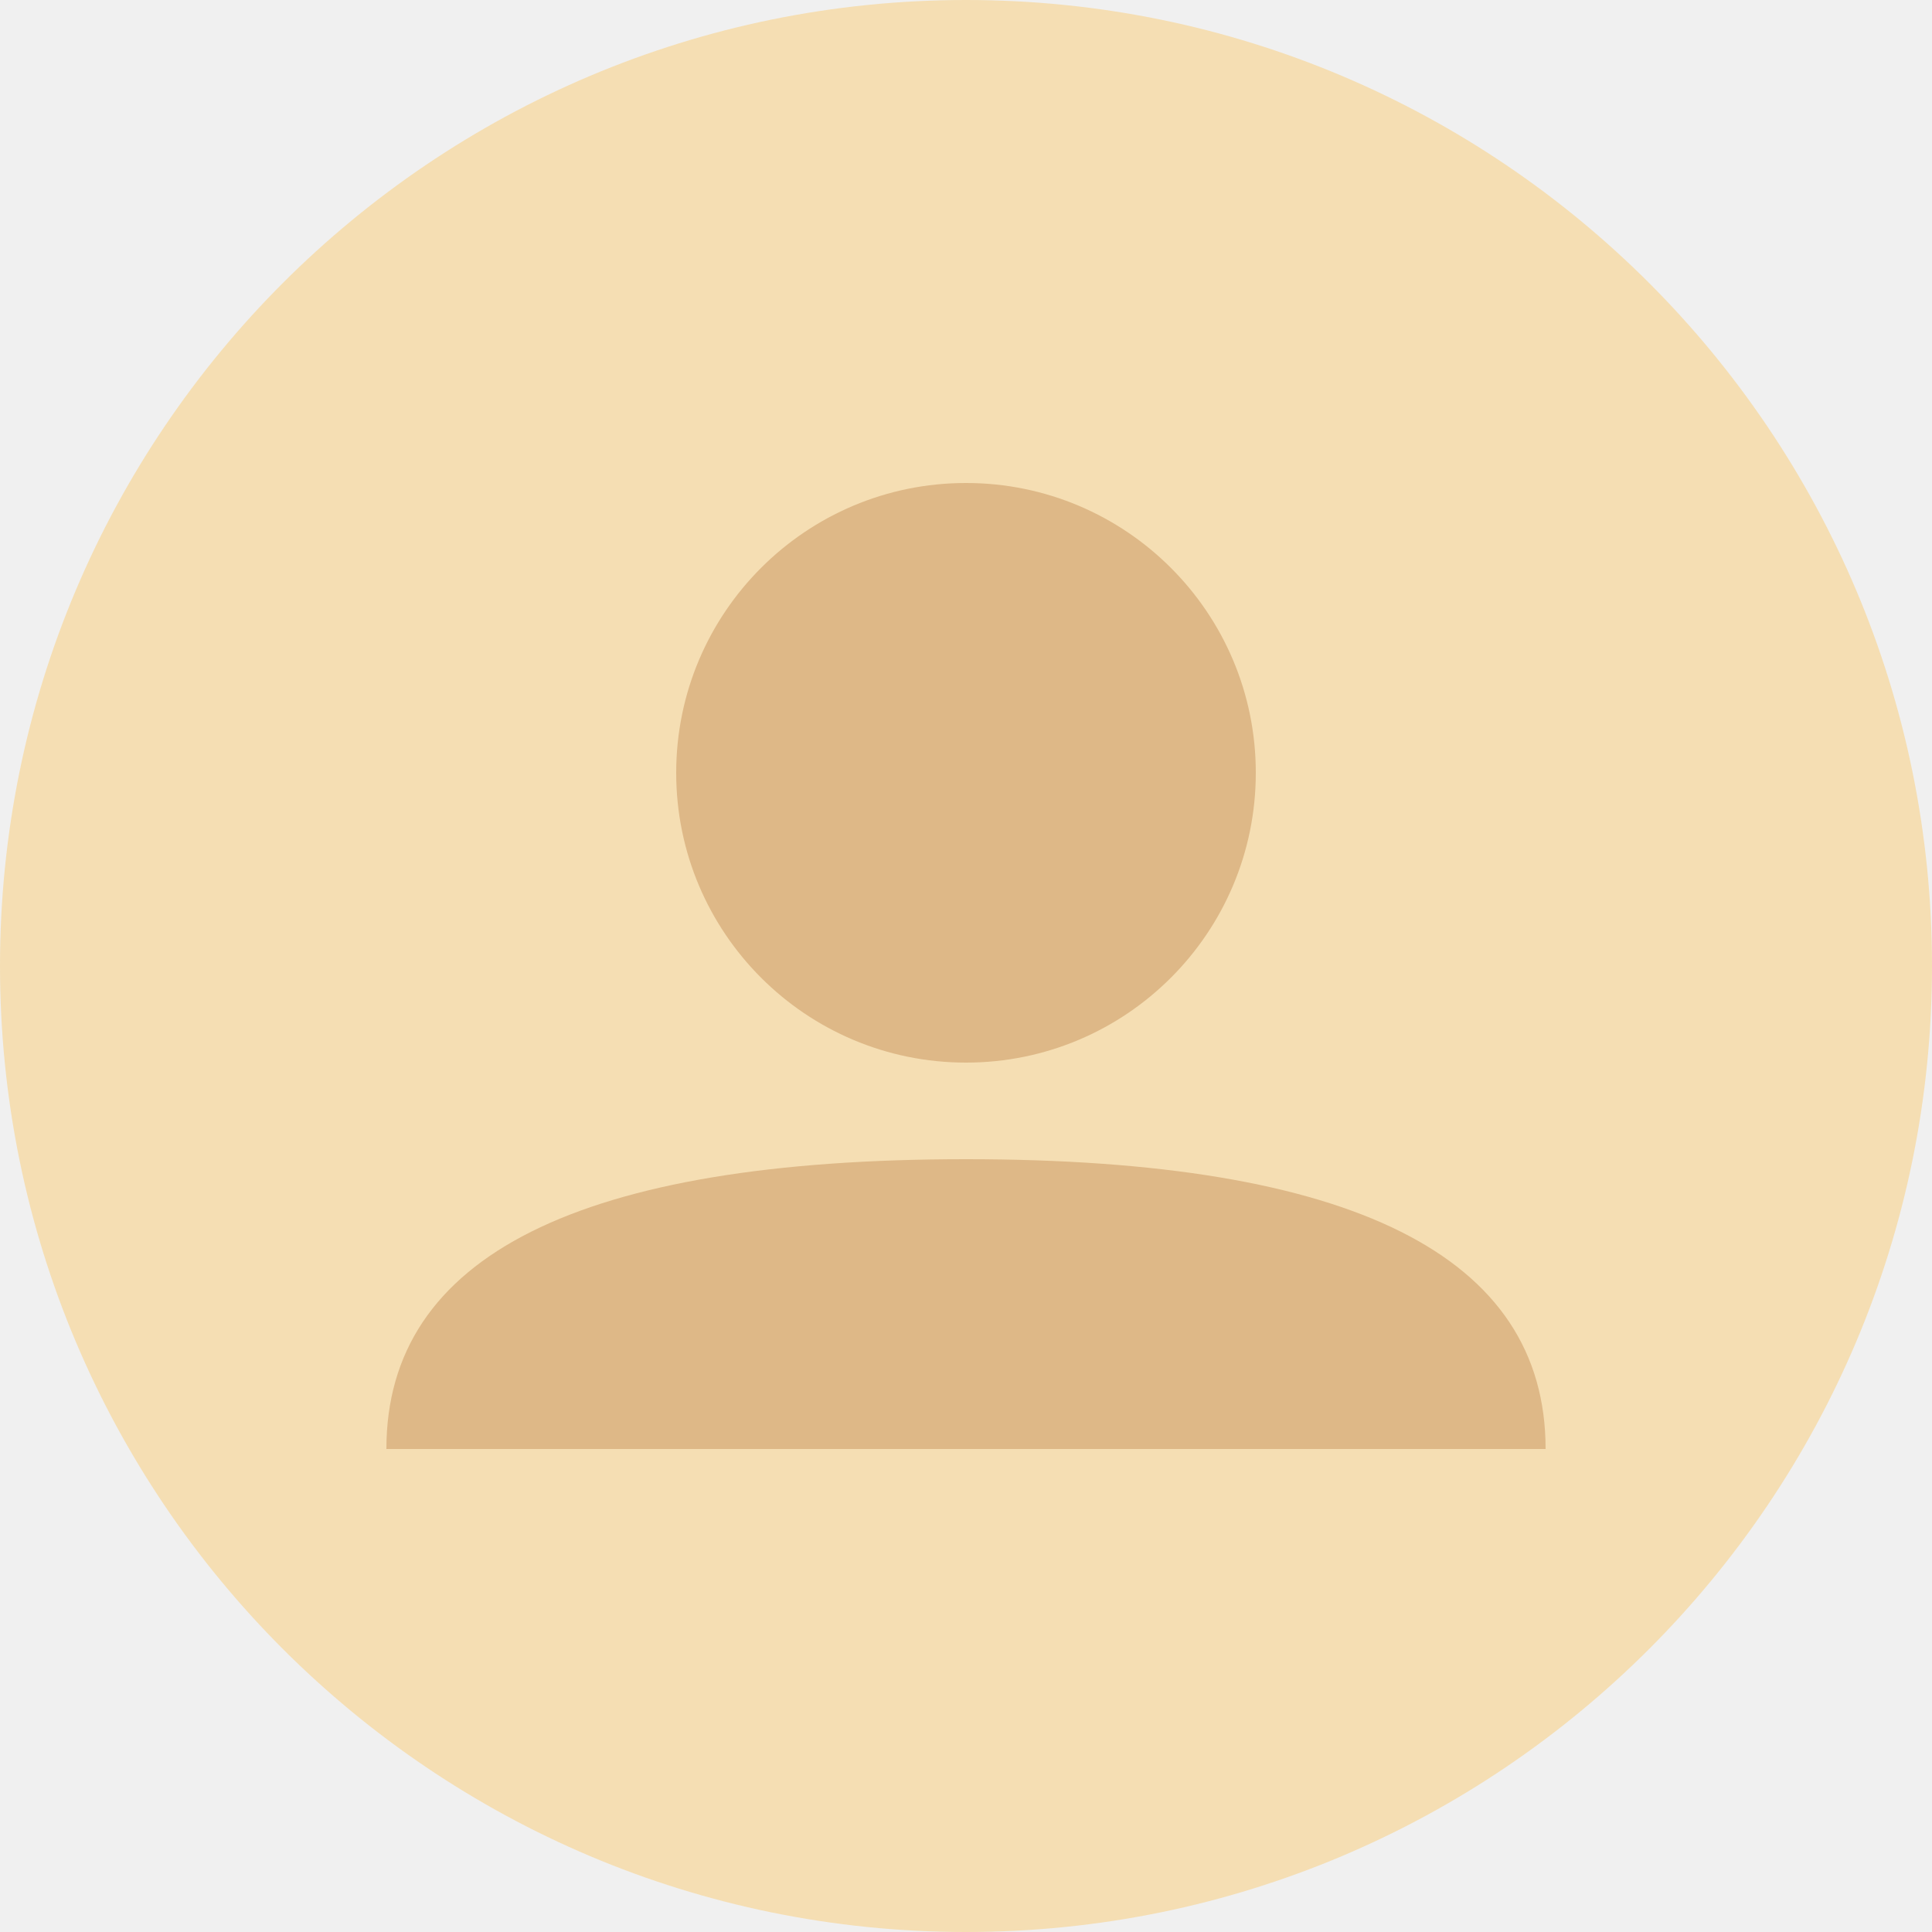
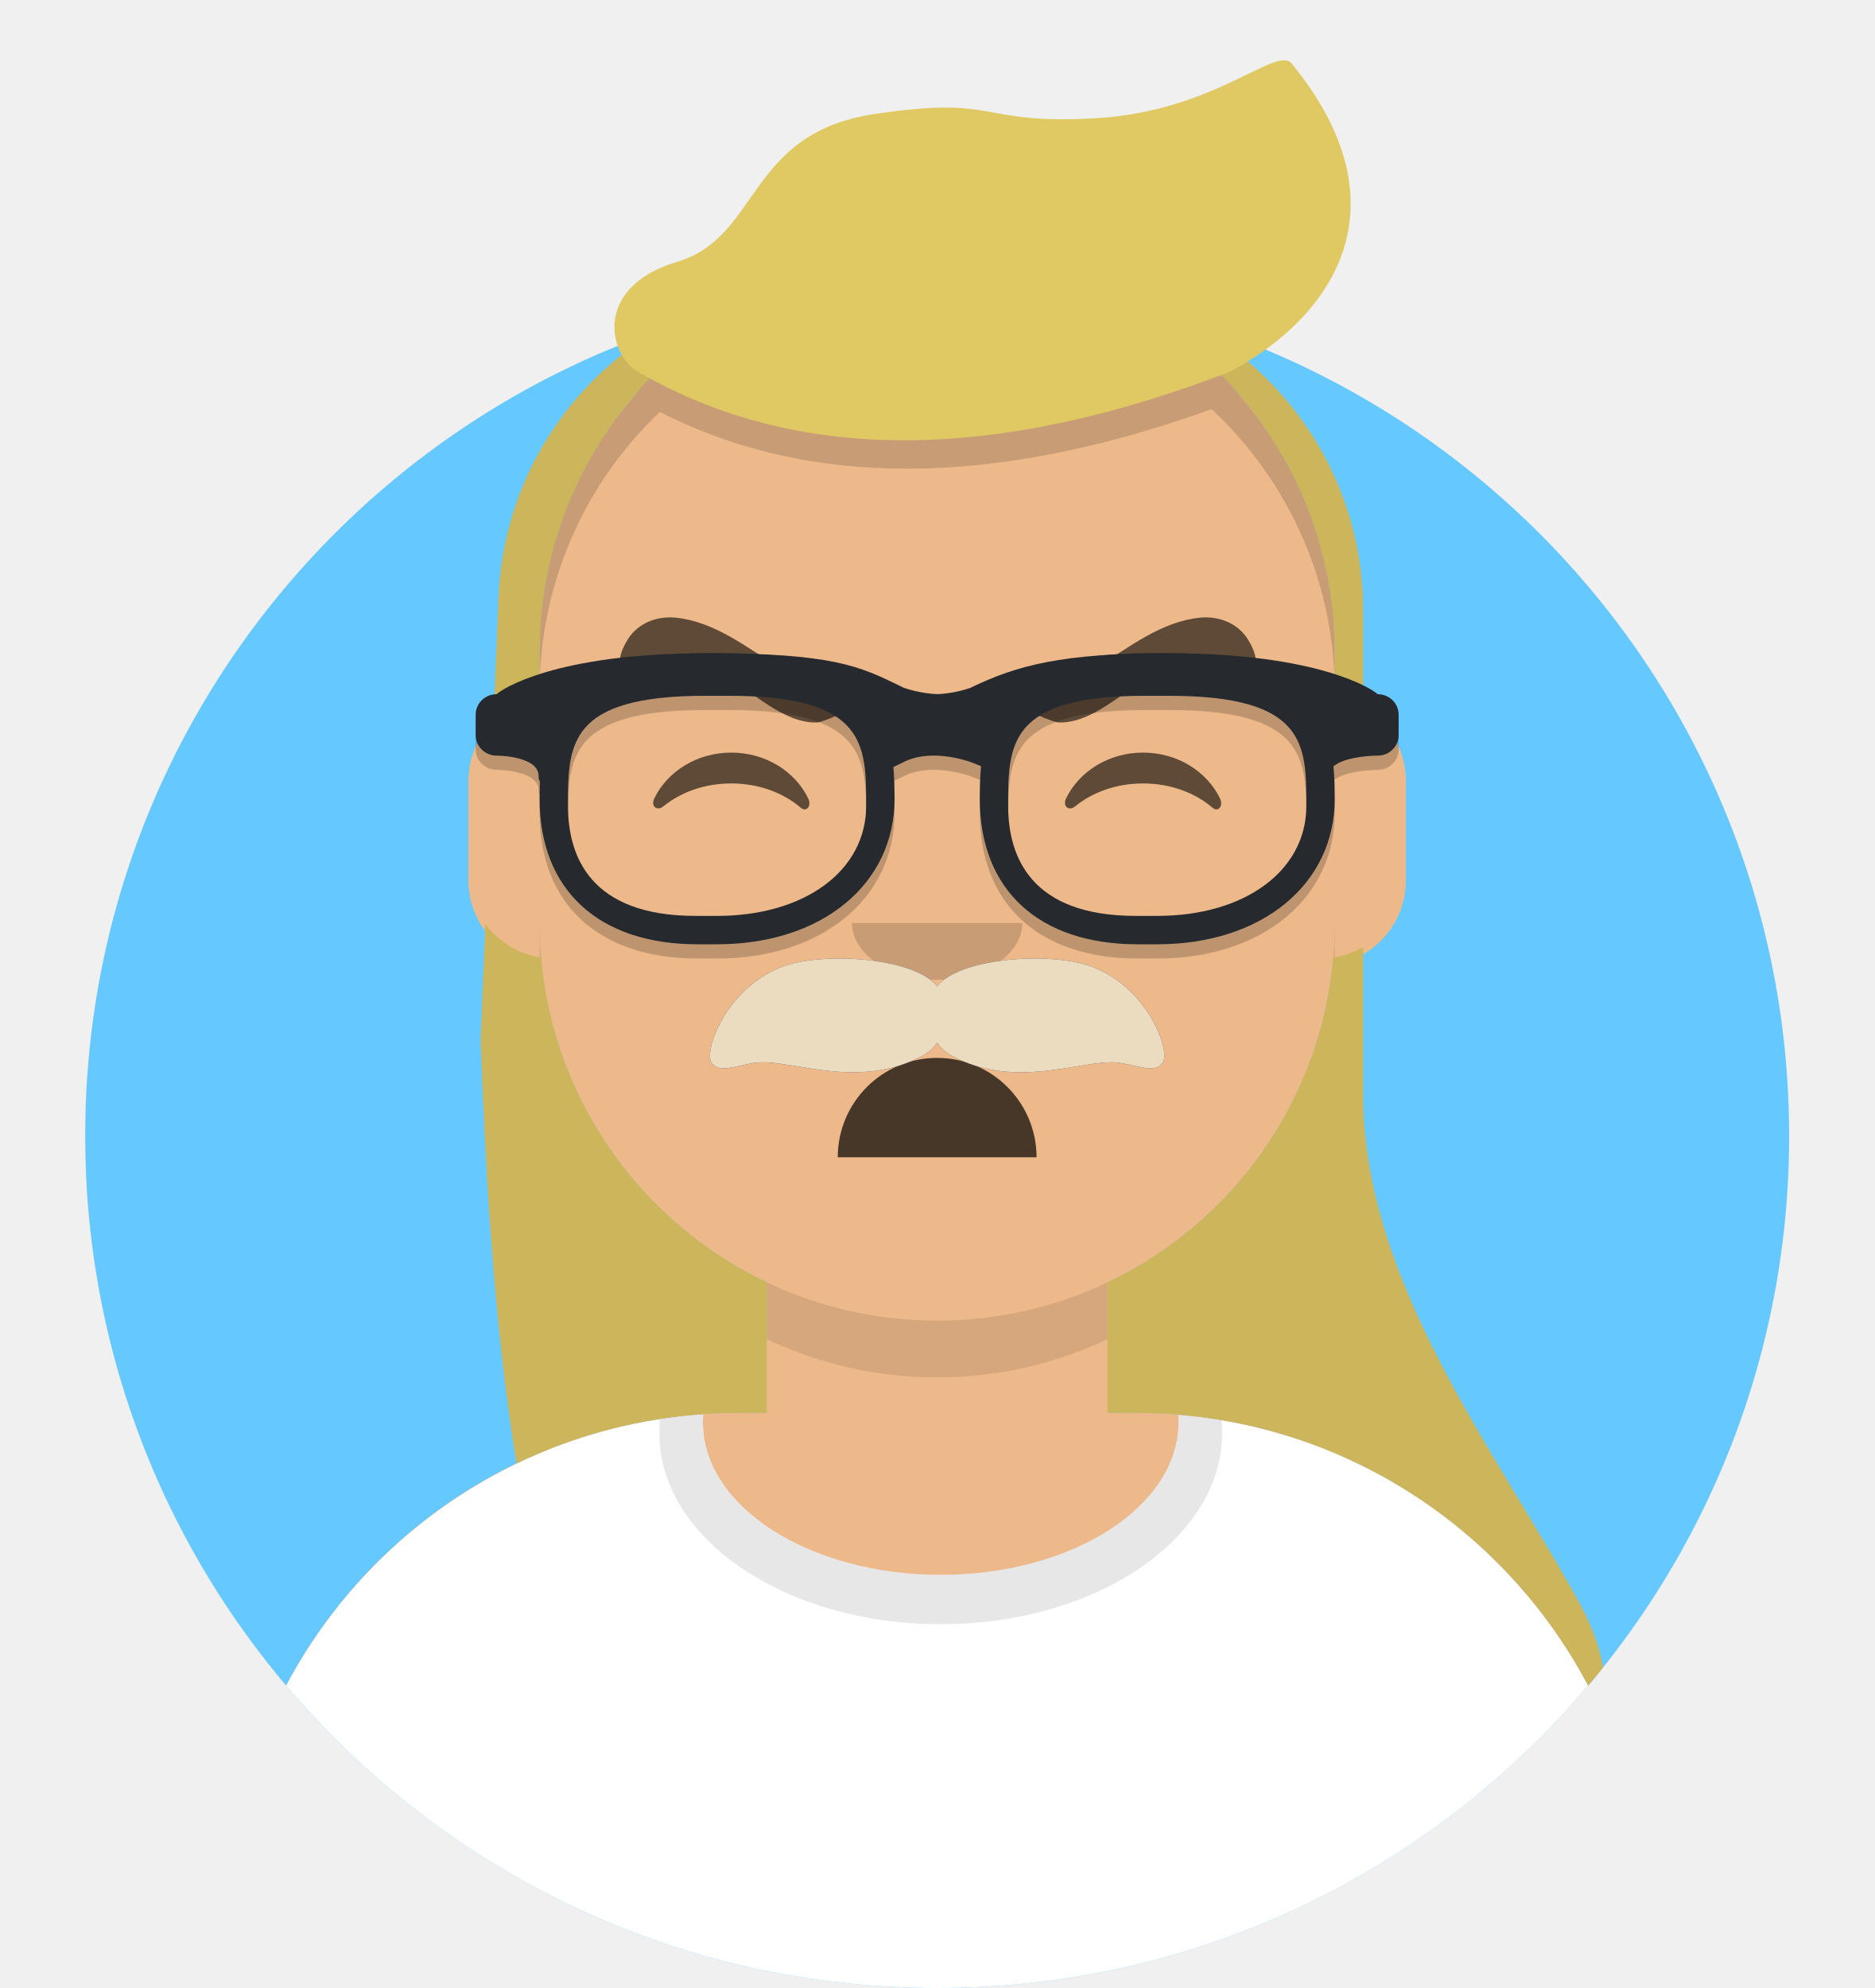
- <svg xmlns="http://www.w3.org/2000/svg" viewBox="0 0 100 100">
-   <circle cx="50" cy="50" r="50" fill="#F5DEB3" />
-   <circle cx="50" cy="40" r="15" fill="#DEB887" />
-   <path d="M 20 75 Q 20 60 50 60 Q 80 60 80 75" fill="#DEB887" />
+ <svg xmlns="http://www.w3.org/2000/svg" xmlns:xlink="http://www.w3.org/1999/xlink" width="264px" height="280px" viewBox="0 0 264 280" version="1.1">
+   <defs>
+     <circle id="react-path-1" cx="120" cy="120" r="120" />
+     <path d="M12,160 C12,226.274 65.726,280 132,280 C198.274,280 252,226.274 252,160 L264,160 L264,-1.42108547e-14 L-3.19744231e-14,-1.42108547e-14 L-3.19744231e-14,160 L12,160 Z" id="react-path-2" />
+     <path d="M124,144.611 L124,163 L128,163 L128,163 C167.765,163 200,195.235 200,235 L200,244 L0,244 L0,235 C-4.86974701e-15,195.235 32.235,163 72,163 L72,163 L76,163 L76,144.611 C58.763,136.422 46.372,119.687 44.305,99.881 C38.48,99.058 34,94.052 34,88 L34,74 C34,68.054 38.325,63.118 44,62.166 L44,56 L44,56 C44,25.072 69.072,5.68137151e-15 100,0 L100,0 L100,0 C130.928,-5.68137151e-15 156,25.072 156,56 L156,62.166 C161.675,63.118 166,68.054 166,74 L166,88 C166,94.052 161.52,99.058 155.695,99.881 C153.628,119.687 141.237,136.422 124,144.611 Z" id="react-path-3" />
+   </defs>
+   <g id="Avataaar" stroke="none" stroke-width="1" fill="none" fill-rule="evenodd">
+     <g transform="translate(-825, -1100)" id="Avataaar/Circle">
+       <g transform="translate(825, 1100)">
+         <g id="Circle" stroke-width="1" fill-rule="evenodd" transform="translate(12, 40)">
+           <mask id="react-mask-4" fill="white">
+             <use xlink:href="#react-path-1" />
+           </mask>
+           <use id="Circle-Background" fill="#E6E6E6" xlink:href="#react-path-1" />
+           <g id="Color/Palette/Blue-01" mask="url(#react-mask-4)" fill="#65C9FF">
+             <rect id="🖍Color" x="0" y="0" width="240" height="240" />
+           </g>
+         </g>
+         <mask id="react-mask-5" fill="white">
+           <use xlink:href="#react-path-2" />
+         </mask>
+         <g id="Mask" />
+         <g id="Avataaar" stroke-width="1" fill-rule="evenodd" mask="url(#react-mask-5)">
+           <g id="Body" transform="translate(32, 36)">
+             <mask id="react-mask-6" fill="white">
+               <use xlink:href="#react-path-3" />
+             </mask>
+             <use fill="#D0C6AC" xlink:href="#react-path-3" />
+             <g id="Skin/👶🏽-03-Brown" mask="url(#react-mask-6)" fill="#EDB98A">
+               <g transform="translate(0, 0)" id="Color">
+                 <rect x="0" y="0" width="264" height="280" />
+               </g>
+             </g>
+             <path d="M156,79 L156,102 C156,132.928 130.928,158 100,158 C69.072,158 44,132.928 44,102 L44,79 L44,94 C44,124.928 69.072,150 100,150 C130.928,150 156,124.928 156,94 L156,79 Z" id="Neck-Shadow" fill-opacity="0.1" fill="#000000" mask="url(#react-mask-6)" />
+           </g>
+           <g id="Clothing/Shirt-Crew-Neck" transform="translate(0, 170)">
+             <defs>
+               <path d="M165.96,29.295 C202.936,32.325 232,63.294 232,101.052 L232,110 L32,110 L32,101.052 C32,62.953 61.592,31.765 99.045,29.22 C99.015,29.593 99,29.969 99,30.348 C99,42.211 113.998,51.828 132.5,51.828 C151.002,51.828 166,42.211 166,30.348 C166,29.995 165.987,29.644 165.96,29.295 Z" id="react-path-733" />
+             </defs>
+             <mask id="react-mask-734" fill="white">
+               <use xlink:href="#react-path-733" />
+             </mask>
+             <use id="Clothes" fill="#E6E6E6" fill-rule="evenodd" xlink:href="#react-path-733" />
+             <g id="Color/Palette/Gray-01" mask="url(#react-mask-734)" fill-rule="evenodd" fill="#FFFFFF">
+               <rect id="🖍Color" x="0" y="0" width="264" height="110" />
+             </g>
+             <g id="Shadowy" opacity="0.6" stroke-width="1" fill-rule="evenodd" mask="url(#react-mask-734)" fill-opacity="0.16" fill="#000000">
+               <g transform="translate(92, 4)" id="Hola-👋🏼">
+                 <ellipse cx="40.5" cy="27.848" rx="39.635" ry="26.914" />
+               </g>
+             </g>
+           </g>
+           <g id="Face" transform="translate(76, 82)" fill="#000000">
+             <g id="Mouth/Disbelief" transform="translate(2, 52)" fill-opacity="0.7" fill="#000000">
+               <path d="M40,15 C40,22.732 46.268,29 54,29 L54,29 C61.732,29 68,22.732 68,15" id="Mouth" transform="translate(54, 22) scale(1, -1) translate(-54, -22) " />
+             </g>
+             <g id="Nose/Default" transform="translate(28, 40)" fill-opacity="0.16">
+               <path d="M16,8 C16,12.418 21.373,16 28,16 L28,16 C34.627,16 40,12.418 40,8" id="Nose" />
+             </g>
+             <g id="Eyes/Happy-😁" transform="translate(0, 8)" fill-opacity="0.6">
+               <path d="M16.16,22.447 C18.007,18.649 22.164,16 26.998,16 C31.814,16 35.959,18.63 37.815,22.407 C38.367,23.529 37.582,24.447 36.791,23.767 C34.34,21.66 30.859,20.344 26.998,20.344 C23.257,20.344 19.874,21.579 17.438,23.572 C16.547,24.3 15.62,23.558 16.16,22.447 Z" id="Squint" />
+               <path d="M74.16,22.447 C76.007,18.649 80.164,16 84.998,16 C89.814,16 93.959,18.63 95.815,22.407 C96.367,23.529 95.582,24.447 94.791,23.767 C92.34,21.66 88.859,20.344 84.998,20.344 C81.257,20.344 77.874,21.579 75.438,23.572 C74.547,24.3 73.62,23.558 74.16,22.447 Z" id="Squint" />
+             </g>
+             <g id="Eyebrow/Natural/Angry-Natural" fill-opacity="0.6">
+               <path d="M44.857,12.228 C44.858,12.219 44.858,12.219 44.857,12.228 M17.586,7.892 C15.244,8.33 13.087,9.788 12.152,12.099 C11.801,12.967 11.392,14.924 11.708,15.807 C11.828,16.143 12.033,16.101 12.956,16.043 C14.644,15.937 16.933,13.662 18.748,13.256 C21.275,12.69 23.983,13.115 26.496,13.688 C30.811,14.673 36.485,17.788 40.946,16.17 C41.278,16.05 45.621,12.923 44.369,12.277 C43.924,11.907 41.137,12.085 40.622,11.999 C38.228,11.597 35.73,10.935 33.373,10.327 C28.233,9 22.967,6.881 17.586,7.892" id="Eyebrows-The-Web" transform="translate(28.0947, 12.1275) rotate(17) translate(-28.0947, -12.1275) " />
+               <path d="M100.918,12.209 C100.92,12.2 100.92,12.2 100.918,12.209 M73.586,7.892 C71.244,8.33 69.087,9.788 68.152,12.099 C67.801,12.967 67.392,14.924 67.708,15.807 C67.828,16.143 68.033,16.101 68.956,16.043 C70.644,15.937 72.933,13.662 74.748,13.256 C77.275,12.69 79.983,13.115 82.496,13.688 C86.811,14.673 92.485,17.788 96.946,16.17 C97.278,16.05 101.621,12.923 100.369,12.277 C99.924,11.907 97.137,12.085 96.622,11.999 C94.228,11.597 91.73,10.935 89.373,10.327 C84.233,9 78.967,6.881 73.586,7.892" id="Eyebrows-The-Web" transform="translate(84.0947, 12.1275) scale(-1, 1) rotate(17) translate(-84.0947, -12.1275) " />
+             </g>
+           </g>
+           <g id="Top" stroke-width="1" fill-rule="evenodd">
+             <defs>
+               <rect id="react-path-739" x="0" y="0" width="264" height="280" />
+               <path d="M156,180.611 C173.531,172.283 186.048,155.115 187.791,134.867 C193.569,134.002 198,129.019 198,123 L198,110 C198,104.054 193.675,99.118 188,98.166 L188,92 C188,61.072 162.928,36 132,36 C101.072,36 76,61.072 76,92 L76,92 L76,98.166 C70.325,99.118 66,104.054 66,110 L66,123 C66,129.019 70.431,134.002 76.209,134.867 C77.952,155.115 90.469,172.283 108,180.611 L108,199 L104,199 L104,199 C64.235,199 32,231.235 32,271 L32,280 L232,280 L232,271 C232,231.235 199.765,199 160,199 L156,199 L156,180.611 Z M0,5.68434189e-14 L264,5.68434189e-14 L264,280 L0,280 L0,5.68434189e-14 Z" id="react-path-740" />
+               <rect id="react-path-741" x="0" y="0" width="112" height="150" rx="56" />
+               <path d="M65.18,77.737 C67.363,76.105 80.407,75.479 82.758,74.089 C83.492,73.655 84.061,73.216 84.5,72.78 C84.939,73.216 85.509,73.655 86.242,74.089 C88.593,75.479 101.637,76.105 103.82,77.737 C106.03,79.391 107.644,83.185 107.467,86.151 C107.255,89.71 103.361,98.203 93.672,99.181 C91.558,96.828 88.237,95.31 84.5,95.31 C80.763,95.31 77.442,96.828 75.328,99.181 C65.639,98.203 61.745,89.71 61.533,86.151 C61.357,83.185 62.97,79.391 65.18,77.737 M103.142,94.906 C103.143,94.906 103.145,94.905 103.146,94.905 C103.144,94.905 103.143,94.906 103.142,94.906 M65.845,94.901 C65.849,94.903 65.857,94.906 65.862,94.908 C65.857,94.906 65.851,94.903 65.845,94.901 M144.863,55.985 C144.474,50.03 143.278,44.152 142.234,38.286 C141.953,36.707 140.424,26 139.735,26 C139.502,35.109 138.702,44.08 137.67,53.139 C137.361,55.848 137.038,58.556 136.825,61.274 C136.654,63.47 136.96,66.122 136.428,68.246 C135.749,70.952 132.348,73.478 129.703,74.411 C123.103,76.737 117.598,67.108 111.961,64.291 C104.643,60.635 92.064,59.764 84.582,64.53 C76.936,59.764 64.357,60.635 57.039,64.291 C51.402,67.108 45.897,76.737 39.297,74.411 C36.652,73.478 33.25,70.952 32.572,68.246 C32.04,66.122 32.346,63.47 32.175,61.274 C31.962,58.556 31.639,55.848 31.33,53.139 C30.298,44.08 29.497,35.109 29.265,26 C28.576,26 27.047,36.707 26.766,38.286 C25.722,44.152 24.526,50.03 24.138,55.985 C23.739,62.105 24.215,68.167 25.47,74.163 C26.069,77.028 26.769,79.876 27.519,82.704 C28.353,85.847 27.199,91.966 27.572,95.192 C28.279,101.296 31.154,113.2 34.383,118.451 C35.944,120.989 37.773,122.574 39.816,124.619 C41.783,126.588 42.604,129.64 44.726,131.737 C48.682,135.645 54.446,137.971 60.366,138.543 C65.677,143.05 74.506,146 84.5,146 C94.495,146 103.323,143.05 108.635,138.543 C114.554,137.971 120.318,135.645 124.274,131.737 C126.396,129.64 127.217,126.588 129.184,124.619 C131.226,122.574 133.056,120.989 134.617,118.451 C137.846,113.2 140.721,101.296 141.428,95.192 C141.801,91.966 140.647,85.847 141.481,82.704 C142.232,79.876 142.931,77.028 143.531,74.163 C144.785,68.167 145.261,62.105 144.863,55.985 Z" id="react-path-738" />
+             </defs>
+             <mask id="react-mask-736" fill="white">
+               <use xlink:href="#react-path-739" />
+             </mask>
+             <g id="Mask" />
+             <g id="Top/Long-Hair/Shaved-Sides" mask="url(#react-mask-736)">
+               <g transform="translate(-1, 0)">
+                 <g id="Behind" stroke-width="1" fill="none" fill-rule="evenodd" transform="translate(1, 0)">
+                   <mask id="react-mask-737" fill="white">
+                     <use xlink:href="#react-path-740" />
+                   </mask>
+                   <g id="Mask-Hair" />
+                   <path d="M116.179,40 L146,40 C171.405,40 192,60.595 192,86 L192,154.109 C192,180.65 210.759,204.349 222.61,226.052 C234.461,247.754 215.255,268.243 195.771,276.769 C190.902,278.9 185.646,280 180.331,280 L135.263,280 C78.911,280 70.217,216.31 67.697,146.504 L70.217,84.143 C71.213,59.481 91.496,40 116.179,40 Z" id="Hair" fill="#CCB55A" mask="url(#react-mask-737)" />
+                 </g>
+                 <g id="Top" stroke-width="1" fill="none" fill-rule="evenodd" transform="translate(77, 36)">
+                   <mask id="react-mask-735" fill="white">
+                     <use xlink:href="#react-path-741" />
+                   </mask>
+                   <g id="Mask" />
+                   <path d="M98.801,19.94 C107.027,29.484 112,41.911 112,55.5 L112,65.5 L112,61.5 C112,45.761 105.328,31.579 94.658,21.631 C63.92,32.677 38.014,32.803 16.941,22.008 C6.505,31.937 -1.90326939e-15,45.959 0,61.5 L0,61.5 L0,65.5 L0,55.5 C-1.66642407e-15,41.893 4.987,29.45 13.233,19.9 C9.399,16.861 8.259,8.187 19.467,4.877 C31.312,1.378 29.306,-13.202 47.458,-15.926 C65.609,-18.65 63.971,-11.375 81.029,-12.35 C98.086,-13.324 103.636,-29.113 106.85,-25.074 C119.589,-9.063 116.421,9.34 98.801,19.94 Z" id="Shadow" fill-opacity="0.16" fill="#000000" mask="url(#react-mask-735)" />
+                 </g>
+                 <path d="M90.878,52.361 C113.028,65.227 140.817,65.227 174.244,52.361 C188.775,44.589 199.331,29.042 182.951,8.963 C180.782,6.305 172.244,15.676 155.351,16.65 C138.458,17.625 142.08,13.35 124.103,16.074 C106.126,18.798 108.112,33.378 96.381,36.877 C84.651,40.375 86.578,49.864 90.878,52.361 Z" id="Copetón" fill="#E0C863" fill-rule="evenodd" />
+                 <g id="Facial-Hair/Moustache-Magnum" transform="translate(49, 72)">
+                   <defs>
+                     <path d="M83.998,74.84 C83.457,75.609 82.761,76.25 81.95,76.689 C73.048,81.51 63.877,77.332 58.876,77.63 C56.46,77.774 53.341,79.415 52.216,77.679 C50.977,75.767 55.068,65.221 64.721,63.464 C71.731,62.189 81.497,63.602 83.998,66.938 C86.499,63.602 96.265,62.189 103.274,63.464 C112.928,65.221 117.019,75.767 115.78,77.679 C114.655,79.415 111.536,77.774 109.12,77.63 C104.119,77.332 94.948,81.51 86.046,76.689 C85.235,76.25 84.539,75.609 83.998,74.84 Z" id="react-path-743" />
+                   </defs>
+                   <mask id="react-mask-742" fill="white">
+                     <use xlink:href="#react-path-743" />
+                   </mask>
+                   <use id="Hey..." fill="#28354B" fill-rule="evenodd" xlink:href="#react-path-743" />
+                   <g id="Color/Hair/Brown" mask="url(#react-mask-742)" fill="#ECDCBF">
+                     <g transform="translate(-32, 0)" id="Color">
+                       <rect x="0" y="0" width="264" height="244" />
+                     </g>
+                   </g>
+                 </g>
+                 <g id="Top/_Resources/Prescription-02" fill="none" transform="translate(62, 85)" stroke-width="1">
+                   <defs>
+                     <filter x="-0.8%" y="-2.4%" width="101.5%" height="109.8%" filterUnits="objectBoundingBox" id="react-filter-744">
+                       <feOffset dx="0" dy="2" in="SourceAlpha" result="shadowOffsetOuter1" />
+                       <feColorMatrix values="0 0 0 0 0   0 0 0 0 0   0 0 0 0 0  0 0 0 0.2 0" type="matrix" in="shadowOffsetOuter1" result="shadowMatrixOuter1" />
+                       <feMerge>
+                         <feMergeNode in="shadowMatrixOuter1" />
+                         <feMergeNode in="SourceGraphic" />
+                       </feMerge>
+                     </filter>
+                   </defs>
+                   <g id="Wayfarers" filter="url(#react-filter-744)" transform="translate(6, 7)" fill="#252C2F">
+                     <path d="M34,41 L31.242,41 C17.315,41 9,33.336 9,20.5 C9,10.127 10.817,0 32.53,0 L35.47,0 C57.183,0 59,10.127 59,20.5 C59,32.569 48.721,41 34,41 Z M32.385,6 C13,6 13,12.841 13,21.502 C13,28.572 16.116,37 30.971,37 L34,37 C46.365,37 55,30.627 55,21.502 C55,12.841 55,6 35.615,6 L32.385,6 Z" id="Left" fill-rule="nonzero" />
+                     <path d="M96,41 L93.242,41 C79.315,41 71,33.336 71,20.5 C71,10.127 72.817,0 94.53,0 L97.47,0 C119.183,0 121,10.127 121,20.5 C121,32.569 110.721,41 96,41 Z M94.385,6 C75,6 75,12.841 75,21.502 C75,28.572 78.119,37 92.971,37 L96,37 C108.365,37 117,30.627 117,21.502 C117,12.841 117,6 97.615,6 L94.385,6 Z" id="Right" fill-rule="nonzero" />
+                     <path d="M2.955,5.772 C3.646,5.096 11.21,0 32.5,0 C50.351,0 54.13,1.853 59.85,4.652 L60.269,4.859 C60.667,4.999 62.7,5.69 65.079,5.766 C67.246,5.673 69.1,5.085 69.642,4.897 C76.17,1.722 82.561,0 97.5,0 C118.79,0 126.354,5.096 127.045,5.772 C128.679,5.772 130,7.062 130,8.657 L130,11.543 C130,13.139 128.679,14.429 127.045,14.429 C127.045,14.429 120.144,14.429 120.144,17.315 C120.144,20.2 118.182,13.139 118.182,11.543 L118.182,8.732 C114.579,7.353 108.128,4.786 97.5,4.786 C85.658,4.786 79.761,6.886 74.702,8.971 L74.759,9.108 L74.756,11.094 L72.539,16.444 L69.8,15.361 C69.556,15.264 69.028,15.09 68.296,14.91 C66.256,14.407 64.159,14.254 62.304,14.634 C61.624,14.774 60.992,14.984 60.413,15.267 L57.77,16.558 L55.127,11.396 L55.244,9.102 L55.325,8.907 C50.962,6.874 46.939,4.786 32.5,4.786 C21.872,4.786 15.422,7.352 11.818,8.731 L11.818,11.543 C11.818,13.139 8.864,20.2 8.864,17.315 C8.864,14.429 2.955,14.429 2.955,14.429 C1.324,14.429 0,13.139 0,11.543 L0,8.657 C0,7.062 1.324,5.772 2.955,5.772 Z" id="Stuff" fill-rule="nonzero" />
+                   </g>
+                 </g>
+               </g>
+             </g>
+           </g>
+         </g>
+       </g>
+     </g>
+   </g>
</svg>
